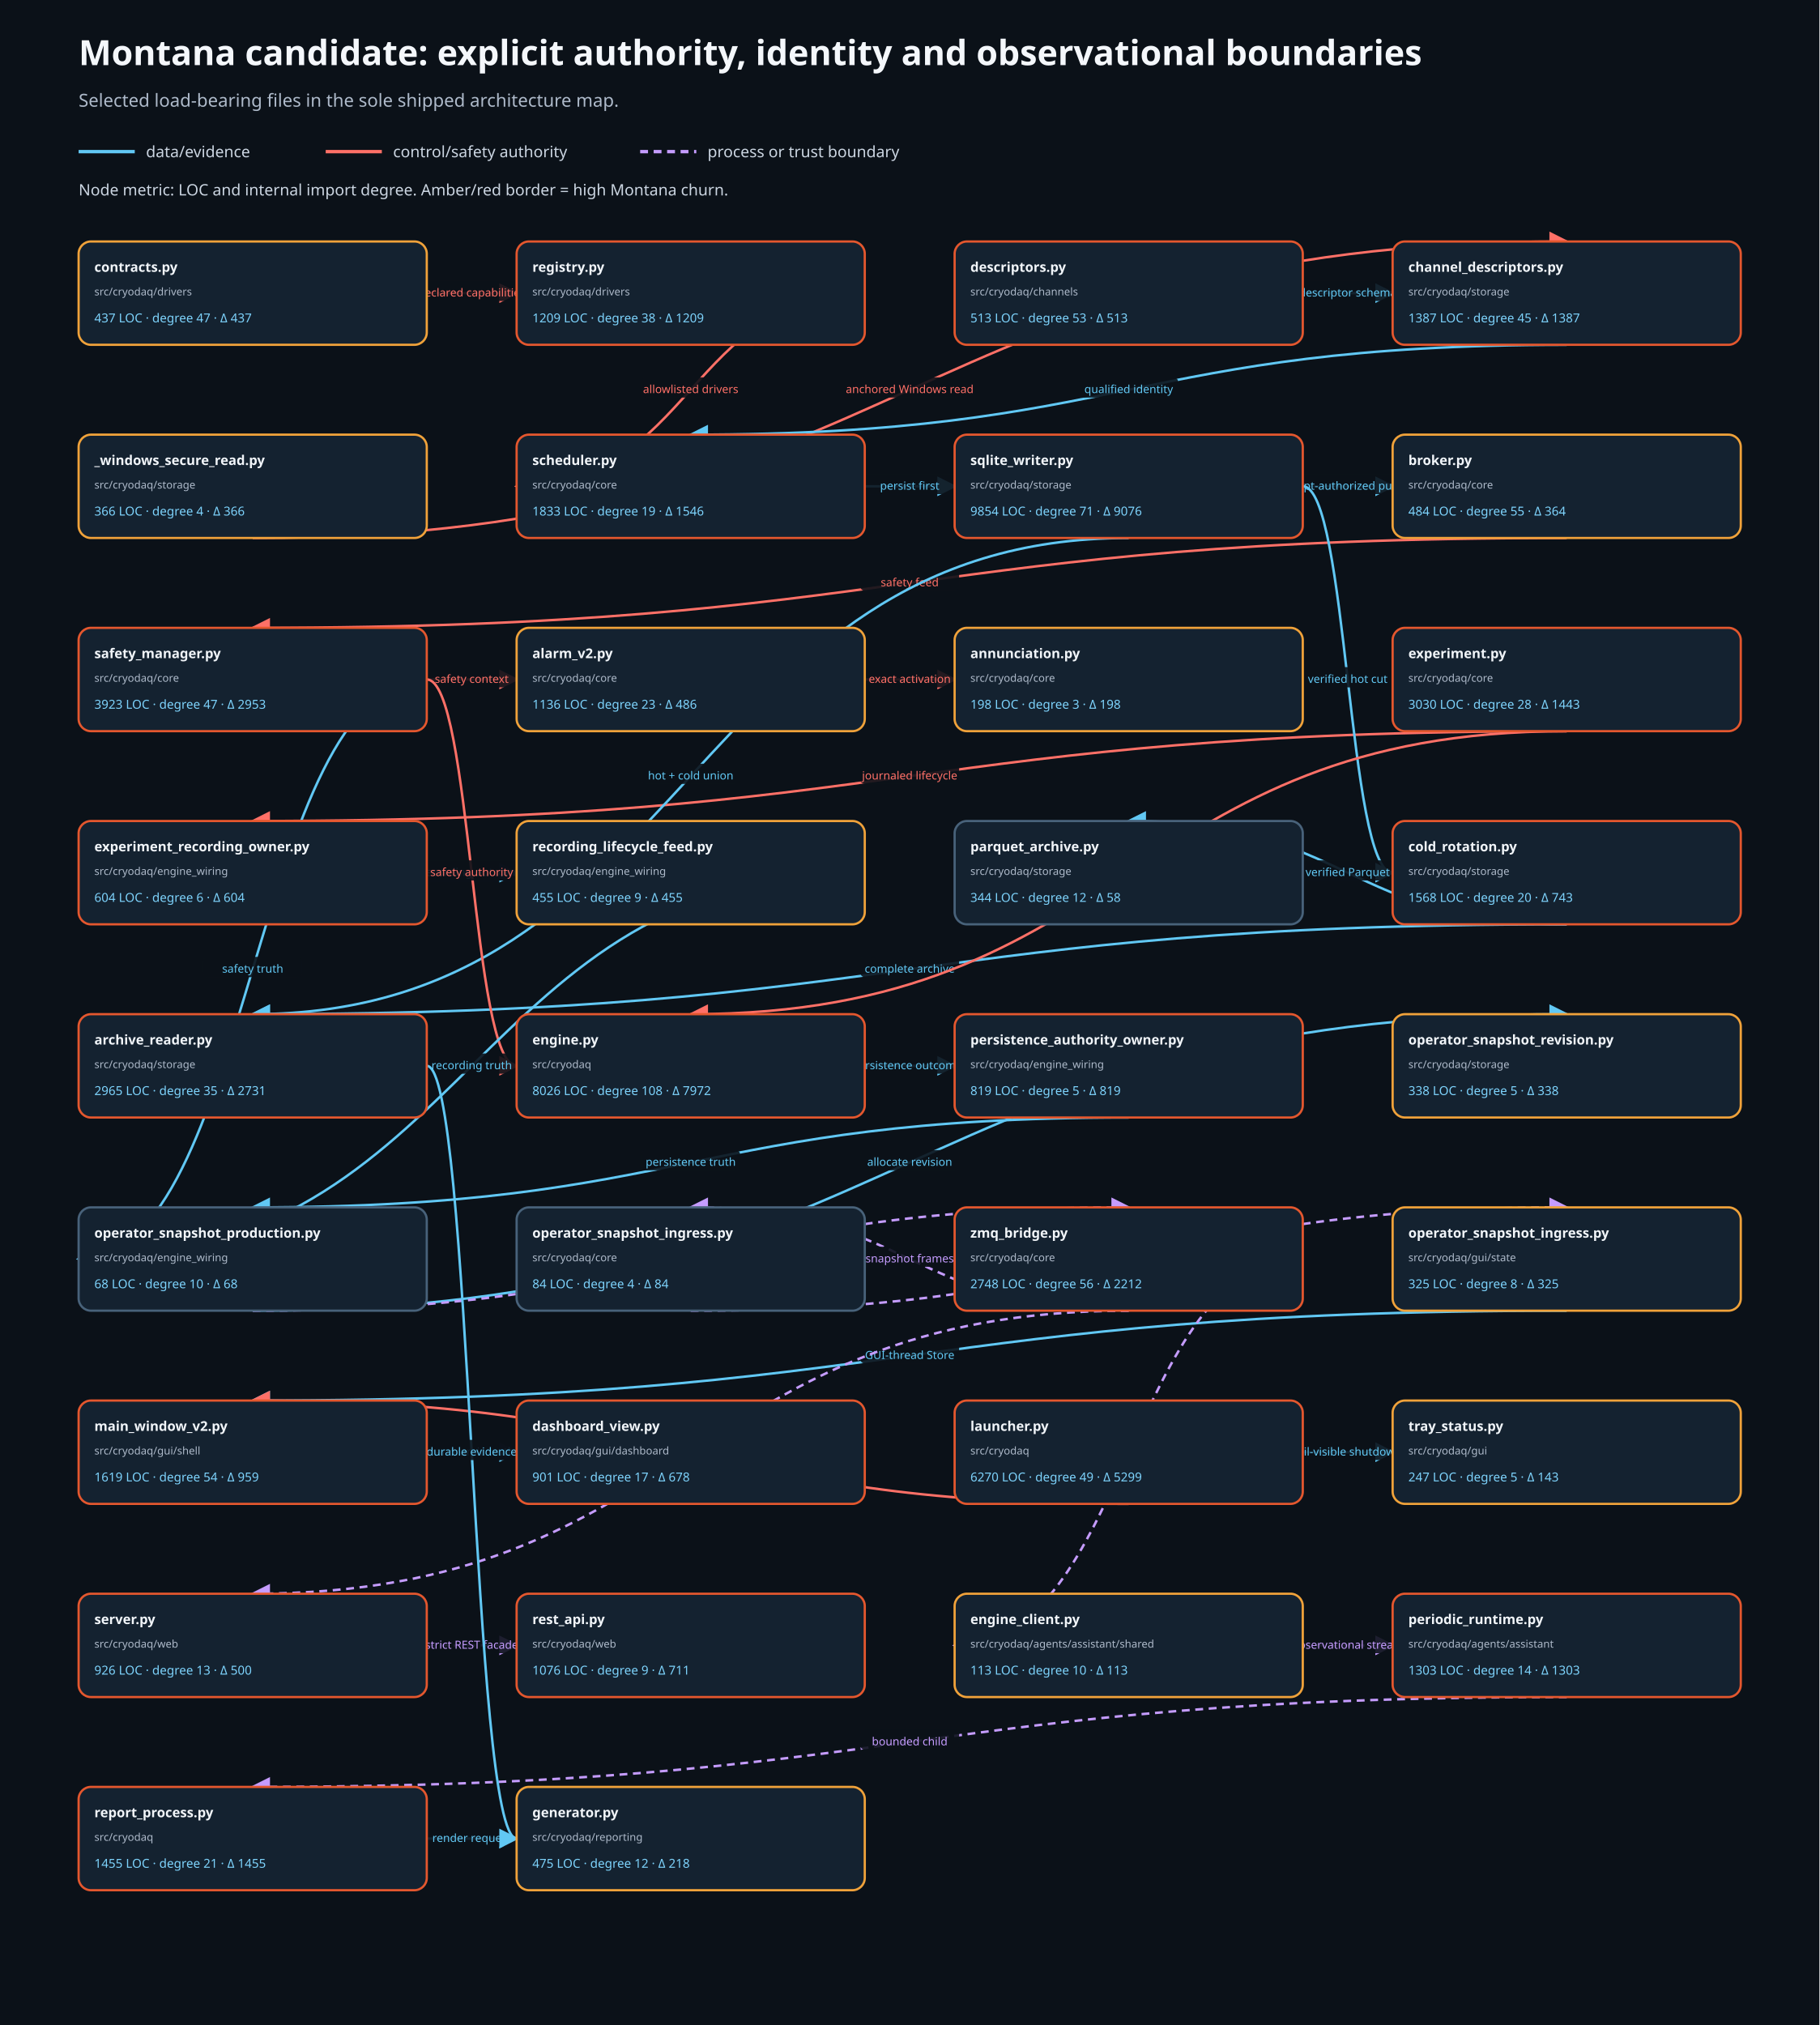
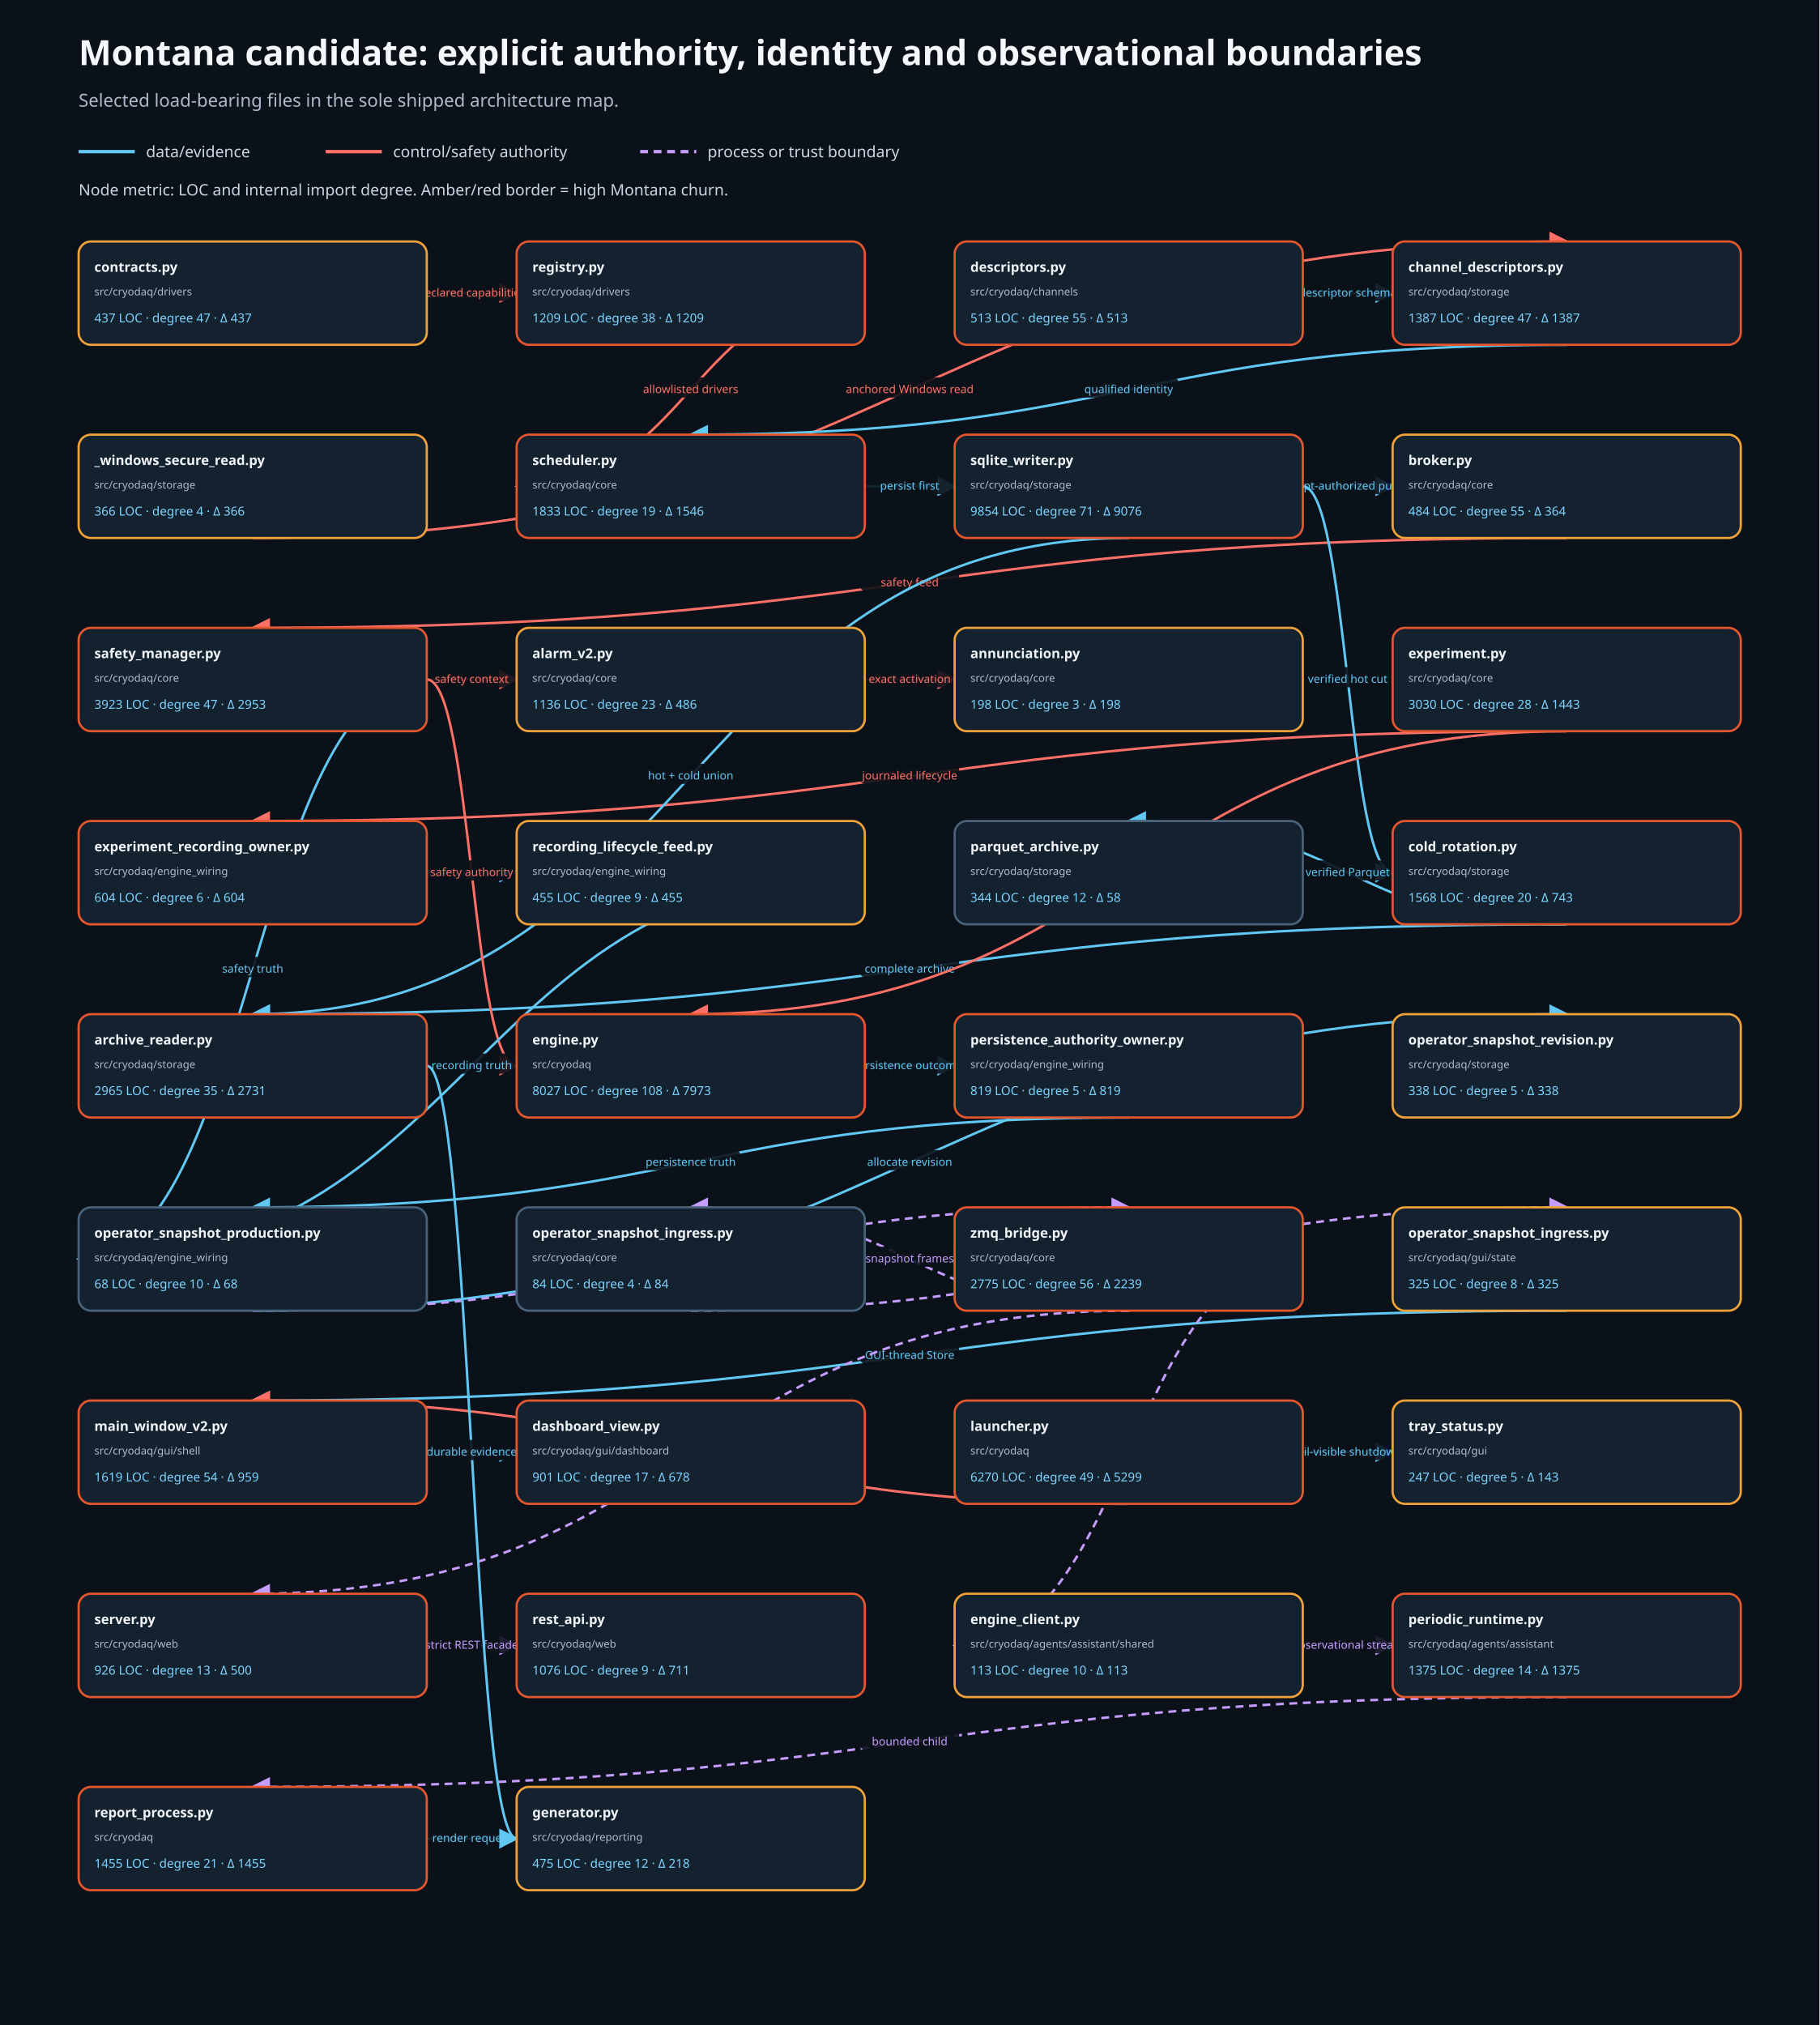
<svg xmlns="http://www.w3.org/2000/svg" role="img" aria-labelledby="title desc" viewBox="0 0 1620 1803" width="1620" height="1803">
  <defs>
    <marker id="dataArrow" markerWidth="8" markerHeight="8" refX="7" refY="4" orient="auto">
      <path d="M0,0 L8,4 L0,8 Z" fill="#61c8f4" />
    </marker>
    <marker id="controlArrow" markerWidth="8" markerHeight="8" refX="7" refY="4" orient="auto">
      <path d="M0,0 L8,4 L0,8 Z" fill="#ff7067" />
    </marker>
    <marker id="boundaryArrow" markerWidth="8" markerHeight="8" refX="7" refY="4" orient="auto">
      <path d="M0,0 L8,4 L0,8 Z" fill="#c59cff" />
    </marker>
  </defs>
  <rect width="100%" height="100%" fill="#0b1118" />
  <text x="70" y="58" fill="#f4f7fb" font-family="Segoe UI, sans-serif" font-size="31" font-weight="700">Montana candidate: explicit authority, identity and observational boundaries</text>
  <text x="70" y="95" fill="#aebaca" font-family="Segoe UI, sans-serif" font-size="16">Selected load-bearing files in the sole shipped architecture map.</text>
  <g aria-label="Legend" font-family="Segoe UI, sans-serif" font-size="14">
    <line x1="70" y1="135" x2="120" y2="135" stroke="#61c8f4" stroke-width="3" />
    <text x="130" y="140" fill="#cbd5e1">data/evidence</text>
    <line x1="290" y1="135" x2="340" y2="135" stroke="#ff7067" stroke-width="3" />
    <text x="350" y="140" fill="#cbd5e1">control/safety authority</text>
    <line x1="570" y1="135" x2="620" y2="135" stroke="#c59cff" stroke-width="3" stroke-dasharray="7 5" />
    <text x="630" y="140" fill="#cbd5e1">process or trust boundary</text>
    <text x="70" y="174" fill="#cbd5e1">Node metric: LOC and internal import degree. Amber/red border = high Montana churn.</text>
  </g>
  <g class="architecture-edges" fill="none">
    <path d="M380,261.0 C420.0,261.0 420.0,261.0 460,261.0" stroke="#ff7067" stroke-width="2.2" marker-end="url(#controlArrow)" />
    <rect x="376.0" y="250.0" width="88" height="18" rx="4" fill="#0b1118" opacity=".9" />
    <text x="420.0" y="264.0" text-anchor="middle" fill="#ff7067" font-family="Segoe UI, sans-serif" font-size="10">declared capabilities</text>
    <path d="M770,261.0 C615.0,261.0 615.0,433.0 460,433.0" stroke="#ff7067" stroke-width="2.2" marker-end="url(#controlArrow)" />
    <rect x="571.0" y="336.0" width="88" height="18" rx="4" fill="#0b1118" opacity=".9" />
    <text x="615.0" y="350.0" text-anchor="middle" fill="#ff7067" font-family="Segoe UI, sans-serif" font-size="10">allowlisted drivers</text>
    <path d="M1160,261.0 C1200.0,261.0 1200.0,261.0 1240,261.0" stroke="#61c8f4" stroke-width="2.2" marker-end="url(#dataArrow)" />
    <rect x="1156.0" y="250.0" width="88" height="18" rx="4" fill="#0b1118" opacity=".9" />
    <text x="1200.0" y="264.0" text-anchor="middle" fill="#61c8f4" font-family="Segoe UI, sans-serif" font-size="10">descriptor schema</text>
    <path d="M225.0,479 C810.0,479 810.0,215 1395.0,215" stroke="#ff7067" stroke-width="2.2" marker-end="url(#controlArrow)" />
    <rect x="766.0" y="336.0" width="88" height="18" rx="4" fill="#0b1118" opacity=".9" />
    <text x="810.0" y="350.0" text-anchor="middle" fill="#ff7067" font-family="Segoe UI, sans-serif" font-size="10">anchored Windows read</text>
    <path d="M1395.0,307 C1005.0,307 1005.0,387 615.0,387" stroke="#61c8f4" stroke-width="2.2" marker-end="url(#dataArrow)" />
    <rect x="961.0" y="336.0" width="88" height="18" rx="4" fill="#0b1118" opacity=".9" />
    <text x="1005.0" y="350.0" text-anchor="middle" fill="#61c8f4" font-family="Segoe UI, sans-serif" font-size="10">qualified identity</text>
    <path d="M770,433.0 C810.0,433.0 810.0,433.0 850,433.0" stroke="#61c8f4" stroke-width="2.2" marker-end="url(#dataArrow)" />
    <rect x="766.0" y="422.0" width="88" height="18" rx="4" fill="#0b1118" opacity=".9" />
    <text x="810.0" y="436.0" text-anchor="middle" fill="#61c8f4" font-family="Segoe UI, sans-serif" font-size="10">persist first</text>
    <path d="M1160,433.0 C1200.0,433.0 1200.0,433.0 1240,433.0" stroke="#61c8f4" stroke-width="2.2" marker-end="url(#dataArrow)" />
    <rect x="1156.0" y="422.0" width="88" height="18" rx="4" fill="#0b1118" opacity=".9" />
    <text x="1200.0" y="436.0" text-anchor="middle" fill="#61c8f4" font-family="Segoe UI, sans-serif" font-size="10">receipt-authorized publish</text>
    <path d="M1395.0,479 C810.0,479 810.0,559 225.0,559" stroke="#ff7067" stroke-width="2.2" marker-end="url(#controlArrow)" />
    <rect x="766.0" y="508.0" width="88" height="18" rx="4" fill="#0b1118" opacity=".9" />
    <text x="810.0" y="522.0" text-anchor="middle" fill="#ff7067" font-family="Segoe UI, sans-serif" font-size="10">safety feed</text>
    <path d="M380,605.0 C420.0,605.0 420.0,605.0 460,605.0" stroke="#ff7067" stroke-width="2.2" marker-end="url(#controlArrow)" />
    <rect x="376.0" y="594.0" width="88" height="18" rx="4" fill="#0b1118" opacity=".9" />
    <text x="420.0" y="608.0" text-anchor="middle" fill="#ff7067" font-family="Segoe UI, sans-serif" font-size="10">safety context</text>
    <path d="M770,605.0 C810.0,605.0 810.0,605.0 850,605.0" stroke="#ff7067" stroke-width="2.2" marker-end="url(#controlArrow)" />
    <rect x="766.0" y="594.0" width="88" height="18" rx="4" fill="#0b1118" opacity=".9" />
    <text x="810.0" y="608.0" text-anchor="middle" fill="#ff7067" font-family="Segoe UI, sans-serif" font-size="10">exact activation</text>
    <path d="M1395.0,651 C810.0,651 810.0,731 225.0,731" stroke="#ff7067" stroke-width="2.2" marker-end="url(#controlArrow)" />
    <rect x="766.0" y="680.0" width="88" height="18" rx="4" fill="#0b1118" opacity=".9" />
    <text x="810.0" y="694.0" text-anchor="middle" fill="#ff7067" font-family="Segoe UI, sans-serif" font-size="10">journaled lifecycle</text>
    <path d="M380,777.0 C420.0,777.0 420.0,777.0 460,777.0" stroke="#61c8f4" stroke-width="2.2" marker-end="url(#dataArrow)" />
    <rect x="376.0" y="766.0" width="88" height="18" rx="4" fill="#0b1118" opacity=".9" />
    <text x="420.0" y="780.0" text-anchor="middle" fill="#61c8f4" font-family="Segoe UI, sans-serif" font-size="10">recording outcome</text>
    <path d="M1160,433.0 C1200.0,433.0 1200.0,777.0 1240,777.0" stroke="#61c8f4" stroke-width="2.2" marker-end="url(#dataArrow)" />
    <rect x="1156.0" y="594.0" width="88" height="18" rx="4" fill="#0b1118" opacity=".9" />
    <text x="1200.0" y="608.0" text-anchor="middle" fill="#61c8f4" font-family="Segoe UI, sans-serif" font-size="10">verified hot cut</text>
    <path d="M1395.0,823 C1200.0,823 1200.0,731 1005.0,731" stroke="#61c8f4" stroke-width="2.2" marker-end="url(#dataArrow)" />
    <rect x="1156.0" y="766.0" width="88" height="18" rx="4" fill="#0b1118" opacity=".9" />
    <text x="1200.0" y="780.0" text-anchor="middle" fill="#61c8f4" font-family="Segoe UI, sans-serif" font-size="10">verified Parquet</text>
    <path d="M1395.0,823 C810.0,823 810.0,903 225.0,903" stroke="#61c8f4" stroke-width="2.2" marker-end="url(#dataArrow)" />
    <rect x="766.0" y="852.0" width="88" height="18" rx="4" fill="#0b1118" opacity=".9" />
    <text x="810.0" y="866.0" text-anchor="middle" fill="#61c8f4" font-family="Segoe UI, sans-serif" font-size="10">complete archive</text>
    <path d="M1005.0,479 C615.0,479 615.0,903 225.0,903" stroke="#61c8f4" stroke-width="2.2" marker-end="url(#dataArrow)" />
    <rect x="571.0" y="680.0" width="88" height="18" rx="4" fill="#0b1118" opacity=".9" />
    <text x="615.0" y="694.0" text-anchor="middle" fill="#61c8f4" font-family="Segoe UI, sans-serif" font-size="10">hot + cold union</text>
    <path d="M380,605.0 C420.0,605.0 420.0,949.0 460,949.0" stroke="#ff7067" stroke-width="2.2" marker-end="url(#controlArrow)" />
    <rect x="376.0" y="766.0" width="88" height="18" rx="4" fill="#0b1118" opacity=".9" />
    <text x="420.0" y="780.0" text-anchor="middle" fill="#ff7067" font-family="Segoe UI, sans-serif" font-size="10">safety authority</text>
    <path d="M1395.0,651 C1005.0,651 1005.0,903 615.0,903" stroke="#ff7067" stroke-width="2.2" marker-end="url(#controlArrow)" />
    <rect x="961.0" y="766.0" width="88" height="18" rx="4" fill="#0b1118" opacity=".9" />
    <text x="1005.0" y="780.0" text-anchor="middle" fill="#ff7067" font-family="Segoe UI, sans-serif" font-size="10">experiment commands</text>
    <path d="M770,949.0 C810.0,949.0 810.0,949.0 850,949.0" stroke="#61c8f4" stroke-width="2.2" marker-end="url(#dataArrow)" />
    <rect x="766.0" y="938.0" width="88" height="18" rx="4" fill="#0b1118" opacity=".9" />
    <text x="810.0" y="952.0" text-anchor="middle" fill="#61c8f4" font-family="Segoe UI, sans-serif" font-size="10">persistence outcomes</text>
    <path d="M770,777.0 C420.0,777.0 420.0,1121.0 70,1121.0" stroke="#61c8f4" stroke-width="2.2" marker-end="url(#dataArrow)" />
    <rect x="376.0" y="938.0" width="88" height="18" rx="4" fill="#0b1118" opacity=".9" />
    <text x="420.0" y="952.0" text-anchor="middle" fill="#61c8f4" font-family="Segoe UI, sans-serif" font-size="10">recording truth</text>
    <path d="M1005.0,995 C615.0,995 615.0,1075 225.0,1075" stroke="#61c8f4" stroke-width="2.2" marker-end="url(#dataArrow)" />
    <rect x="571.0" y="1024.0" width="88" height="18" rx="4" fill="#0b1118" opacity=".9" />
    <text x="615.0" y="1038.0" text-anchor="middle" fill="#61c8f4" font-family="Segoe UI, sans-serif" font-size="10">persistence truth</text>
    <path d="M380,605.0 C225.0,605.0 225.0,1121.0 70,1121.0" stroke="#61c8f4" stroke-width="2.2" marker-end="url(#dataArrow)" />
    <rect x="181.0" y="852.0" width="88" height="18" rx="4" fill="#0b1118" opacity=".9" />
    <text x="225.0" y="866.0" text-anchor="middle" fill="#61c8f4" font-family="Segoe UI, sans-serif" font-size="10">safety truth</text>
    <path d="M225.0,1167 C810.0,1167 810.0,903 1395.0,903" stroke="#61c8f4" stroke-width="2.2" marker-end="url(#dataArrow)" />
    <rect x="766.0" y="1024.0" width="88" height="18" rx="4" fill="#0b1118" opacity=".9" />
    <text x="810.0" y="1038.0" text-anchor="middle" fill="#61c8f4" font-family="Segoe UI, sans-serif" font-size="10">allocate revision</text>
    <path d="M225.0,1167 C615.0,1167 615.0,1075 1005.0,1075" stroke="#c59cff" stroke-width="2.2" marker-end="url(#boundaryArrow)" stroke-dasharray="7 5" />
    <rect x="571.0" y="1110.0" width="88" height="18" rx="4" fill="#0b1118" opacity=".9" />
    <text x="615.0" y="1124.0" text-anchor="middle" fill="#c59cff" font-family="Segoe UI, sans-serif" font-size="10">revisioned PUB</text>
    <path d="M1005.0,1167 C810.0,1167 810.0,1075 615.0,1075" stroke="#c59cff" stroke-width="2.2" marker-end="url(#boundaryArrow)" stroke-dasharray="7 5" />
    <rect x="766.0" y="1110.0" width="88" height="18" rx="4" fill="#0b1118" opacity=".9" />
    <text x="810.0" y="1124.0" text-anchor="middle" fill="#c59cff" font-family="Segoe UI, sans-serif" font-size="10">snapshot frames</text>
    <path d="M615.0,1167 C1005.0,1167 1005.0,1075 1395.0,1075" stroke="#c59cff" stroke-width="2.2" marker-end="url(#boundaryArrow)" stroke-dasharray="7 5" />
    <rect x="961.0" y="1110.0" width="88" height="18" rx="4" fill="#0b1118" opacity=".9" />
    <text x="1005.0" y="1124.0" text-anchor="middle" fill="#c59cff" font-family="Segoe UI, sans-serif" font-size="10">bounded queue</text>
    <path d="M1395.0,1167 C810.0,1167 810.0,1247 225.0,1247" stroke="#61c8f4" stroke-width="2.2" marker-end="url(#dataArrow)" />
    <rect x="766.0" y="1196.0" width="88" height="18" rx="4" fill="#0b1118" opacity=".9" />
    <text x="810.0" y="1210.0" text-anchor="middle" fill="#61c8f4" font-family="Segoe UI, sans-serif" font-size="10">GUI-thread Store</text>
    <path d="M380,1293.0 C420.0,1293.0 420.0,1293.0 460,1293.0" stroke="#61c8f4" stroke-width="2.2" marker-end="url(#dataArrow)" />
    <rect x="376.0" y="1282.0" width="88" height="18" rx="4" fill="#0b1118" opacity=".9" />
    <text x="420.0" y="1296.0" text-anchor="middle" fill="#61c8f4" font-family="Segoe UI, sans-serif" font-size="10">panoramic truth</text>
    <path d="M1005.0,1339 C615.0,1339 615.0,1247 225.0,1247" stroke="#ff7067" stroke-width="2.2" marker-end="url(#controlArrow)" />
    <rect x="571.0" y="1282.0" width="88" height="18" rx="4" fill="#0b1118" opacity=".9" />
    <text x="615.0" y="1296.0" text-anchor="middle" fill="#ff7067" font-family="Segoe UI, sans-serif" font-size="10">owns GUI lifecycle</text>
    <path d="M1160,1293.0 C1200.0,1293.0 1200.0,1293.0 1240,1293.0" stroke="#61c8f4" stroke-width="2.2" marker-end="url(#dataArrow)" />
    <rect x="1156.0" y="1282.0" width="88" height="18" rx="4" fill="#0b1118" opacity=".9" />
    <text x="1200.0" y="1296.0" text-anchor="middle" fill="#61c8f4" font-family="Segoe UI, sans-serif" font-size="10">fail-visible shutdown</text>
    <path d="M1005.0,1167 C615.0,1167 615.0,1419 225.0,1419" stroke="#c59cff" stroke-width="2.2" marker-end="url(#boundaryArrow)" stroke-dasharray="7 5" />
    <rect x="571.0" y="1282.0" width="88" height="18" rx="4" fill="#0b1118" opacity=".9" />
    <text x="615.0" y="1296.0" text-anchor="middle" fill="#c59cff" font-family="Segoe UI, sans-serif" font-size="10">monitoring transport</text>
    <path d="M380,1465.0 C420.0,1465.0 420.0,1465.0 460,1465.0" stroke="#c59cff" stroke-width="2.2" marker-end="url(#boundaryArrow)" stroke-dasharray="7 5" />
    <rect x="376.0" y="1454.0" width="88" height="18" rx="4" fill="#0b1118" opacity=".9" />
    <text x="420.0" y="1468.0" text-anchor="middle" fill="#c59cff" font-family="Segoe UI, sans-serif" font-size="10">strict REST facade</text>
    <path d="M1160,1121.0 C1005.0,1121.0 1005.0,1465.0 850,1465.0" stroke="#c59cff" stroke-width="2.2" marker-end="url(#boundaryArrow)" stroke-dasharray="7 5" />
    <rect x="961.0" y="1282.0" width="88" height="18" rx="4" fill="#0b1118" opacity=".9" />
    <text x="1005.0" y="1296.0" text-anchor="middle" fill="#c59cff" font-family="Segoe UI, sans-serif" font-size="10">allowlisted query</text>
    <path d="M1160,1465.0 C1200.0,1465.0 1200.0,1465.0 1240,1465.0" stroke="#c59cff" stroke-width="2.2" marker-end="url(#boundaryArrow)" stroke-dasharray="7 5" />
    <rect x="1156.0" y="1454.0" width="88" height="18" rx="4" fill="#0b1118" opacity=".9" />
    <text x="1200.0" y="1468.0" text-anchor="middle" fill="#c59cff" font-family="Segoe UI, sans-serif" font-size="10">observational stream</text>
    <path d="M1395.0,1511 C810.0,1511 810.0,1591 225.0,1591" stroke="#c59cff" stroke-width="2.2" marker-end="url(#boundaryArrow)" stroke-dasharray="7 5" />
    <rect x="766.0" y="1540.0" width="88" height="18" rx="4" fill="#0b1118" opacity=".9" />
    <text x="810.0" y="1554.0" text-anchor="middle" fill="#c59cff" font-family="Segoe UI, sans-serif" font-size="10">bounded child</text>
    <path d="M380,1637.0 C420.0,1637.0 420.0,1637.0 460,1637.0" stroke="#61c8f4" stroke-width="2.2" marker-end="url(#dataArrow)" />
    <rect x="376.0" y="1626.0" width="88" height="18" rx="4" fill="#0b1118" opacity=".9" />
    <text x="420.0" y="1640.0" text-anchor="middle" fill="#61c8f4" font-family="Segoe UI, sans-serif" font-size="10">render request</text>
    <path d="M380,949.0 C420.0,949.0 420.0,1637.0 460,1637.0" stroke="#61c8f4" stroke-width="2.2" marker-end="url(#dataArrow)" />
    <rect x="376.0" y="1282.0" width="88" height="18" rx="4" fill="#0b1118" opacity=".9" />
    <text x="420.0" y="1296.0" text-anchor="middle" fill="#61c8f4" font-family="Segoe UI, sans-serif" font-size="10">durable evidence</text>
  </g>
  <g class="important-files" font-family="Segoe UI, sans-serif">
    <g class="file-node" data-path="src/cryodaq/drivers/contracts.py" data-kind="blob" role="group" aria-label="src/cryodaq/drivers/contracts.py | 437 LOC | internal degree 47 | churn 437">
      <rect x="70" y="215" width="310" height="92" rx="11" fill="#142230" stroke="#f0a23a" stroke-width="2" />
      <text x="84" y="242" fill="#f1f5f9" font-size="12" font-weight="700">contracts.py</text>
      <text x="84" y="263" fill="#aebaca" font-size="9.5">src/cryodaq/drivers</text>
      <text x="84" y="287" fill="#7dd3fc" font-size="11">437 LOC · degree 47 · Δ 437</text>
    </g>
    <g class="file-node" data-path="src/cryodaq/drivers/registry.py" data-kind="blob" role="group" aria-label="src/cryodaq/drivers/registry.py | 1209 LOC | internal degree 38 | churn 1209">
      <rect x="460" y="215" width="310" height="92" rx="11" fill="#142230" stroke="#e4572e" stroke-width="2" />
      <text x="474" y="242" fill="#f1f5f9" font-size="12" font-weight="700">registry.py</text>
      <text x="474" y="263" fill="#aebaca" font-size="9.5">src/cryodaq/drivers</text>
      <text x="474" y="287" fill="#7dd3fc" font-size="11">1209 LOC · degree 38 · Δ 1209</text>
    </g>
-     <g class="file-node" data-path="src/cryodaq/channels/descriptors.py" data-kind="blob" role="group" aria-label="src/cryodaq/channels/descriptors.py | 513 LOC | internal degree 53 | churn 513">
+     <g class="file-node" data-path="src/cryodaq/channels/descriptors.py" data-kind="blob" role="group" aria-label="src/cryodaq/channels/descriptors.py | 513 LOC | internal degree 55 | churn 513">
      <rect x="850" y="215" width="310" height="92" rx="11" fill="#142230" stroke="#e4572e" stroke-width="2" />
      <text x="864" y="242" fill="#f1f5f9" font-size="12" font-weight="700">descriptors.py</text>
      <text x="864" y="263" fill="#aebaca" font-size="9.5">src/cryodaq/channels</text>
-       <text x="864" y="287" fill="#7dd3fc" font-size="11">513 LOC · degree 53 · Δ 513</text>
-     </g>
-     <g class="file-node" data-path="src/cryodaq/storage/channel_descriptors.py" data-kind="blob" role="group" aria-label="src/cryodaq/storage/channel_descriptors.py | 1387 LOC | internal degree 45 | churn 1387">
+       <text x="864" y="287" fill="#7dd3fc" font-size="11">513 LOC · degree 55 · Δ 513</text>
+     </g>
+     <g class="file-node" data-path="src/cryodaq/storage/channel_descriptors.py" data-kind="blob" role="group" aria-label="src/cryodaq/storage/channel_descriptors.py | 1387 LOC | internal degree 47 | churn 1387">
      <rect x="1240" y="215" width="310" height="92" rx="11" fill="#142230" stroke="#e4572e" stroke-width="2" />
      <text x="1254" y="242" fill="#f1f5f9" font-size="12" font-weight="700">channel_descriptors.py</text>
      <text x="1254" y="263" fill="#aebaca" font-size="9.5">src/cryodaq/storage</text>
-       <text x="1254" y="287" fill="#7dd3fc" font-size="11">1387 LOC · degree 45 · Δ 1387</text>
+       <text x="1254" y="287" fill="#7dd3fc" font-size="11">1387 LOC · degree 47 · Δ 1387</text>
    </g>
    <g class="file-node" data-path="src/cryodaq/storage/_windows_secure_read.py" data-kind="blob" role="group" aria-label="src/cryodaq/storage/_windows_secure_read.py | 366 LOC | internal degree 4 | churn 366">
      <rect x="70" y="387" width="310" height="92" rx="11" fill="#142230" stroke="#f0a23a" stroke-width="2" />
      <text x="84" y="414" fill="#f1f5f9" font-size="12" font-weight="700">_windows_secure_read.py</text>
      <text x="84" y="435" fill="#aebaca" font-size="9.5">src/cryodaq/storage</text>
      <text x="84" y="459" fill="#7dd3fc" font-size="11">366 LOC · degree 4 · Δ 366</text>
    </g>
    <g class="file-node" data-path="src/cryodaq/core/scheduler.py" data-kind="blob" role="group" aria-label="src/cryodaq/core/scheduler.py | 1833 LOC | internal degree 19 | churn 1546">
      <rect x="460" y="387" width="310" height="92" rx="11" fill="#142230" stroke="#e4572e" stroke-width="2" />
      <text x="474" y="414" fill="#f1f5f9" font-size="12" font-weight="700">scheduler.py</text>
      <text x="474" y="435" fill="#aebaca" font-size="9.5">src/cryodaq/core</text>
      <text x="474" y="459" fill="#7dd3fc" font-size="11">1833 LOC · degree 19 · Δ 1546</text>
    </g>
    <g class="file-node" data-path="src/cryodaq/storage/sqlite_writer.py" data-kind="blob" role="group" aria-label="src/cryodaq/storage/sqlite_writer.py | 9854 LOC | internal degree 71 | churn 9076">
      <rect x="850" y="387" width="310" height="92" rx="11" fill="#142230" stroke="#e4572e" stroke-width="2" />
      <text x="864" y="414" fill="#f1f5f9" font-size="12" font-weight="700">sqlite_writer.py</text>
      <text x="864" y="435" fill="#aebaca" font-size="9.5">src/cryodaq/storage</text>
      <text x="864" y="459" fill="#7dd3fc" font-size="11">9854 LOC · degree 71 · Δ 9076</text>
    </g>
    <g class="file-node" data-path="src/cryodaq/core/broker.py" data-kind="blob" role="group" aria-label="src/cryodaq/core/broker.py | 484 LOC | internal degree 55 | churn 364">
      <rect x="1240" y="387" width="310" height="92" rx="11" fill="#142230" stroke="#f0a23a" stroke-width="2" />
      <text x="1254" y="414" fill="#f1f5f9" font-size="12" font-weight="700">broker.py</text>
      <text x="1254" y="435" fill="#aebaca" font-size="9.5">src/cryodaq/core</text>
      <text x="1254" y="459" fill="#7dd3fc" font-size="11">484 LOC · degree 55 · Δ 364</text>
    </g>
    <g class="file-node" data-path="src/cryodaq/core/safety_manager.py" data-kind="blob" role="group" aria-label="src/cryodaq/core/safety_manager.py | 3923 LOC | internal degree 47 | churn 2953">
      <rect x="70" y="559" width="310" height="92" rx="11" fill="#142230" stroke="#e4572e" stroke-width="2" />
      <text x="84" y="586" fill="#f1f5f9" font-size="12" font-weight="700">safety_manager.py</text>
      <text x="84" y="607" fill="#aebaca" font-size="9.5">src/cryodaq/core</text>
      <text x="84" y="631" fill="#7dd3fc" font-size="11">3923 LOC · degree 47 · Δ 2953</text>
    </g>
    <g class="file-node" data-path="src/cryodaq/core/alarm_v2.py" data-kind="blob" role="group" aria-label="src/cryodaq/core/alarm_v2.py | 1136 LOC | internal degree 23 | churn 486">
      <rect x="460" y="559" width="310" height="92" rx="11" fill="#142230" stroke="#f0a23a" stroke-width="2" />
      <text x="474" y="586" fill="#f1f5f9" font-size="12" font-weight="700">alarm_v2.py</text>
      <text x="474" y="607" fill="#aebaca" font-size="9.5">src/cryodaq/core</text>
      <text x="474" y="631" fill="#7dd3fc" font-size="11">1136 LOC · degree 23 · Δ 486</text>
    </g>
    <g class="file-node" data-path="src/cryodaq/core/annunciation.py" data-kind="blob" role="group" aria-label="src/cryodaq/core/annunciation.py | 198 LOC | internal degree 3 | churn 198">
      <rect x="850" y="559" width="310" height="92" rx="11" fill="#142230" stroke="#f0a23a" stroke-width="2" />
      <text x="864" y="586" fill="#f1f5f9" font-size="12" font-weight="700">annunciation.py</text>
      <text x="864" y="607" fill="#aebaca" font-size="9.5">src/cryodaq/core</text>
      <text x="864" y="631" fill="#7dd3fc" font-size="11">198 LOC · degree 3 · Δ 198</text>
    </g>
    <g class="file-node" data-path="src/cryodaq/core/experiment.py" data-kind="blob" role="group" aria-label="src/cryodaq/core/experiment.py | 3030 LOC | internal degree 28 | churn 1443">
      <rect x="1240" y="559" width="310" height="92" rx="11" fill="#142230" stroke="#e4572e" stroke-width="2" />
      <text x="1254" y="586" fill="#f1f5f9" font-size="12" font-weight="700">experiment.py</text>
      <text x="1254" y="607" fill="#aebaca" font-size="9.5">src/cryodaq/core</text>
      <text x="1254" y="631" fill="#7dd3fc" font-size="11">3030 LOC · degree 28 · Δ 1443</text>
    </g>
    <g class="file-node" data-path="src/cryodaq/engine_wiring/experiment_recording_owner.py" data-kind="blob" role="group" aria-label="src/cryodaq/engine_wiring/experiment_recording_owner.py | 604 LOC | internal degree 6 | churn 604">
      <rect x="70" y="731" width="310" height="92" rx="11" fill="#142230" stroke="#e4572e" stroke-width="2" />
      <text x="84" y="758" fill="#f1f5f9" font-size="12" font-weight="700">experiment_recording_owner.py</text>
      <text x="84" y="779" fill="#aebaca" font-size="9.5">src/cryodaq/engine_wiring</text>
      <text x="84" y="803" fill="#7dd3fc" font-size="11">604 LOC · degree 6 · Δ 604</text>
    </g>
    <g class="file-node" data-path="src/cryodaq/engine_wiring/recording_lifecycle_feed.py" data-kind="blob" role="group" aria-label="src/cryodaq/engine_wiring/recording_lifecycle_feed.py | 455 LOC | internal degree 9 | churn 455">
      <rect x="460" y="731" width="310" height="92" rx="11" fill="#142230" stroke="#f0a23a" stroke-width="2" />
      <text x="474" y="758" fill="#f1f5f9" font-size="12" font-weight="700">recording_lifecycle_feed.py</text>
      <text x="474" y="779" fill="#aebaca" font-size="9.5">src/cryodaq/engine_wiring</text>
      <text x="474" y="803" fill="#7dd3fc" font-size="11">455 LOC · degree 9 · Δ 455</text>
    </g>
    <g class="file-node" data-path="src/cryodaq/storage/parquet_archive.py" data-kind="blob" role="group" aria-label="src/cryodaq/storage/parquet_archive.py | 344 LOC | internal degree 12 | churn 58">
      <rect x="850" y="731" width="310" height="92" rx="11" fill="#142230" stroke="#48627a" stroke-width="2" />
      <text x="864" y="758" fill="#f1f5f9" font-size="12" font-weight="700">parquet_archive.py</text>
      <text x="864" y="779" fill="#aebaca" font-size="9.5">src/cryodaq/storage</text>
      <text x="864" y="803" fill="#7dd3fc" font-size="11">344 LOC · degree 12 · Δ 58</text>
    </g>
    <g class="file-node" data-path="src/cryodaq/storage/cold_rotation.py" data-kind="blob" role="group" aria-label="src/cryodaq/storage/cold_rotation.py | 1568 LOC | internal degree 20 | churn 743">
      <rect x="1240" y="731" width="310" height="92" rx="11" fill="#142230" stroke="#e4572e" stroke-width="2" />
      <text x="1254" y="758" fill="#f1f5f9" font-size="12" font-weight="700">cold_rotation.py</text>
      <text x="1254" y="779" fill="#aebaca" font-size="9.5">src/cryodaq/storage</text>
      <text x="1254" y="803" fill="#7dd3fc" font-size="11">1568 LOC · degree 20 · Δ 743</text>
    </g>
    <g class="file-node" data-path="src/cryodaq/storage/archive_reader.py" data-kind="blob" role="group" aria-label="src/cryodaq/storage/archive_reader.py | 2965 LOC | internal degree 35 | churn 2731">
      <rect x="70" y="903" width="310" height="92" rx="11" fill="#142230" stroke="#e4572e" stroke-width="2" />
      <text x="84" y="930" fill="#f1f5f9" font-size="12" font-weight="700">archive_reader.py</text>
      <text x="84" y="951" fill="#aebaca" font-size="9.5">src/cryodaq/storage</text>
      <text x="84" y="975" fill="#7dd3fc" font-size="11">2965 LOC · degree 35 · Δ 2731</text>
    </g>
-     <g class="file-node" data-path="src/cryodaq/engine.py" data-kind="blob" role="group" aria-label="src/cryodaq/engine.py | 8026 LOC | internal degree 108 | churn 7972">
+     <g class="file-node" data-path="src/cryodaq/engine.py" data-kind="blob" role="group" aria-label="src/cryodaq/engine.py | 8027 LOC | internal degree 108 | churn 7973">
      <rect x="460" y="903" width="310" height="92" rx="11" fill="#142230" stroke="#e4572e" stroke-width="2" />
      <text x="474" y="930" fill="#f1f5f9" font-size="12" font-weight="700">engine.py</text>
      <text x="474" y="951" fill="#aebaca" font-size="9.5">src/cryodaq</text>
-       <text x="474" y="975" fill="#7dd3fc" font-size="11">8026 LOC · degree 108 · Δ 7972</text>
+       <text x="474" y="975" fill="#7dd3fc" font-size="11">8027 LOC · degree 108 · Δ 7973</text>
    </g>
    <g class="file-node" data-path="src/cryodaq/engine_wiring/persistence_authority_owner.py" data-kind="blob" role="group" aria-label="src/cryodaq/engine_wiring/persistence_authority_owner.py | 819 LOC | internal degree 5 | churn 819">
      <rect x="850" y="903" width="310" height="92" rx="11" fill="#142230" stroke="#e4572e" stroke-width="2" />
      <text x="864" y="930" fill="#f1f5f9" font-size="12" font-weight="700">persistence_authority_owner.py</text>
      <text x="864" y="951" fill="#aebaca" font-size="9.5">src/cryodaq/engine_wiring</text>
      <text x="864" y="975" fill="#7dd3fc" font-size="11">819 LOC · degree 5 · Δ 819</text>
    </g>
    <g class="file-node" data-path="src/cryodaq/storage/operator_snapshot_revision.py" data-kind="blob" role="group" aria-label="src/cryodaq/storage/operator_snapshot_revision.py | 338 LOC | internal degree 5 | churn 338">
      <rect x="1240" y="903" width="310" height="92" rx="11" fill="#142230" stroke="#f0a23a" stroke-width="2" />
      <text x="1254" y="930" fill="#f1f5f9" font-size="12" font-weight="700">operator_snapshot_revision.py</text>
      <text x="1254" y="951" fill="#aebaca" font-size="9.5">src/cryodaq/storage</text>
      <text x="1254" y="975" fill="#7dd3fc" font-size="11">338 LOC · degree 5 · Δ 338</text>
    </g>
    <g class="file-node" data-path="src/cryodaq/engine_wiring/operator_snapshot_production.py" data-kind="blob" role="group" aria-label="src/cryodaq/engine_wiring/operator_snapshot_production.py | 68 LOC | internal degree 10 | churn 68">
      <rect x="70" y="1075" width="310" height="92" rx="11" fill="#142230" stroke="#48627a" stroke-width="2" />
      <text x="84" y="1102" fill="#f1f5f9" font-size="12" font-weight="700">operator_snapshot_production.py</text>
      <text x="84" y="1123" fill="#aebaca" font-size="9.5">src/cryodaq/engine_wiring</text>
      <text x="84" y="1147" fill="#7dd3fc" font-size="11">68 LOC · degree 10 · Δ 68</text>
    </g>
    <g class="file-node" data-path="src/cryodaq/core/operator_snapshot_ingress.py" data-kind="blob" role="group" aria-label="src/cryodaq/core/operator_snapshot_ingress.py | 84 LOC | internal degree 4 | churn 84">
      <rect x="460" y="1075" width="310" height="92" rx="11" fill="#142230" stroke="#48627a" stroke-width="2" />
      <text x="474" y="1102" fill="#f1f5f9" font-size="12" font-weight="700">operator_snapshot_ingress.py</text>
      <text x="474" y="1123" fill="#aebaca" font-size="9.5">src/cryodaq/core</text>
      <text x="474" y="1147" fill="#7dd3fc" font-size="11">84 LOC · degree 4 · Δ 84</text>
    </g>
-     <g class="file-node" data-path="src/cryodaq/core/zmq_bridge.py" data-kind="blob" role="group" aria-label="src/cryodaq/core/zmq_bridge.py | 2748 LOC | internal degree 56 | churn 2212">
+     <g class="file-node" data-path="src/cryodaq/core/zmq_bridge.py" data-kind="blob" role="group" aria-label="src/cryodaq/core/zmq_bridge.py | 2775 LOC | internal degree 56 | churn 2239">
      <rect x="850" y="1075" width="310" height="92" rx="11" fill="#142230" stroke="#e4572e" stroke-width="2" />
      <text x="864" y="1102" fill="#f1f5f9" font-size="12" font-weight="700">zmq_bridge.py</text>
      <text x="864" y="1123" fill="#aebaca" font-size="9.5">src/cryodaq/core</text>
-       <text x="864" y="1147" fill="#7dd3fc" font-size="11">2748 LOC · degree 56 · Δ 2212</text>
+       <text x="864" y="1147" fill="#7dd3fc" font-size="11">2775 LOC · degree 56 · Δ 2239</text>
    </g>
    <g class="file-node" data-path="src/cryodaq/gui/state/operator_snapshot_ingress.py" data-kind="blob" role="group" aria-label="src/cryodaq/gui/state/operator_snapshot_ingress.py | 325 LOC | internal degree 8 | churn 325">
      <rect x="1240" y="1075" width="310" height="92" rx="11" fill="#142230" stroke="#f0a23a" stroke-width="2" />
      <text x="1254" y="1102" fill="#f1f5f9" font-size="12" font-weight="700">operator_snapshot_ingress.py</text>
      <text x="1254" y="1123" fill="#aebaca" font-size="9.5">src/cryodaq/gui/state</text>
      <text x="1254" y="1147" fill="#7dd3fc" font-size="11">325 LOC · degree 8 · Δ 325</text>
    </g>
    <g class="file-node" data-path="src/cryodaq/gui/shell/main_window_v2.py" data-kind="blob" role="group" aria-label="src/cryodaq/gui/shell/main_window_v2.py | 1619 LOC | internal degree 54 | churn 959">
      <rect x="70" y="1247" width="310" height="92" rx="11" fill="#142230" stroke="#e4572e" stroke-width="2" />
      <text x="84" y="1274" fill="#f1f5f9" font-size="12" font-weight="700">main_window_v2.py</text>
      <text x="84" y="1295" fill="#aebaca" font-size="9.5">src/cryodaq/gui/shell</text>
      <text x="84" y="1319" fill="#7dd3fc" font-size="11">1619 LOC · degree 54 · Δ 959</text>
    </g>
    <g class="file-node" data-path="src/cryodaq/gui/dashboard/dashboard_view.py" data-kind="blob" role="group" aria-label="src/cryodaq/gui/dashboard/dashboard_view.py | 901 LOC | internal degree 17 | churn 678">
      <rect x="460" y="1247" width="310" height="92" rx="11" fill="#142230" stroke="#e4572e" stroke-width="2" />
      <text x="474" y="1274" fill="#f1f5f9" font-size="12" font-weight="700">dashboard_view.py</text>
      <text x="474" y="1295" fill="#aebaca" font-size="9.5">src/cryodaq/gui/dashboard</text>
      <text x="474" y="1319" fill="#7dd3fc" font-size="11">901 LOC · degree 17 · Δ 678</text>
    </g>
    <g class="file-node" data-path="src/cryodaq/launcher.py" data-kind="blob" role="group" aria-label="src/cryodaq/launcher.py | 6270 LOC | internal degree 49 | churn 5299">
      <rect x="850" y="1247" width="310" height="92" rx="11" fill="#142230" stroke="#e4572e" stroke-width="2" />
      <text x="864" y="1274" fill="#f1f5f9" font-size="12" font-weight="700">launcher.py</text>
      <text x="864" y="1295" fill="#aebaca" font-size="9.5">src/cryodaq</text>
      <text x="864" y="1319" fill="#7dd3fc" font-size="11">6270 LOC · degree 49 · Δ 5299</text>
    </g>
    <g class="file-node" data-path="src/cryodaq/gui/tray_status.py" data-kind="blob" role="group" aria-label="src/cryodaq/gui/tray_status.py | 247 LOC | internal degree 5 | churn 143">
      <rect x="1240" y="1247" width="310" height="92" rx="11" fill="#142230" stroke="#f0a23a" stroke-width="2" />
      <text x="1254" y="1274" fill="#f1f5f9" font-size="12" font-weight="700">tray_status.py</text>
      <text x="1254" y="1295" fill="#aebaca" font-size="9.5">src/cryodaq/gui</text>
      <text x="1254" y="1319" fill="#7dd3fc" font-size="11">247 LOC · degree 5 · Δ 143</text>
    </g>
    <g class="file-node" data-path="src/cryodaq/web/server.py" data-kind="blob" role="group" aria-label="src/cryodaq/web/server.py | 926 LOC | internal degree 13 | churn 500">
      <rect x="70" y="1419" width="310" height="92" rx="11" fill="#142230" stroke="#e4572e" stroke-width="2" />
      <text x="84" y="1446" fill="#f1f5f9" font-size="12" font-weight="700">server.py</text>
      <text x="84" y="1467" fill="#aebaca" font-size="9.5">src/cryodaq/web</text>
      <text x="84" y="1491" fill="#7dd3fc" font-size="11">926 LOC · degree 13 · Δ 500</text>
    </g>
    <g class="file-node" data-path="src/cryodaq/web/rest_api.py" data-kind="blob" role="group" aria-label="src/cryodaq/web/rest_api.py | 1076 LOC | internal degree 9 | churn 711">
      <rect x="460" y="1419" width="310" height="92" rx="11" fill="#142230" stroke="#e4572e" stroke-width="2" />
      <text x="474" y="1446" fill="#f1f5f9" font-size="12" font-weight="700">rest_api.py</text>
      <text x="474" y="1467" fill="#aebaca" font-size="9.5">src/cryodaq/web</text>
      <text x="474" y="1491" fill="#7dd3fc" font-size="11">1076 LOC · degree 9 · Δ 711</text>
    </g>
    <g class="file-node" data-path="src/cryodaq/agents/assistant/shared/engine_client.py" data-kind="blob" role="group" aria-label="src/cryodaq/agents/assistant/shared/engine_client.py | 113 LOC | internal degree 10 | churn 113">
      <rect x="850" y="1419" width="310" height="92" rx="11" fill="#142230" stroke="#f0a23a" stroke-width="2" />
      <text x="864" y="1446" fill="#f1f5f9" font-size="12" font-weight="700">engine_client.py</text>
      <text x="864" y="1467" fill="#aebaca" font-size="9.5">src/cryodaq/agents/assistant/shared</text>
      <text x="864" y="1491" fill="#7dd3fc" font-size="11">113 LOC · degree 10 · Δ 113</text>
    </g>
-     <g class="file-node" data-path="src/cryodaq/agents/assistant/periodic_runtime.py" data-kind="blob" role="group" aria-label="src/cryodaq/agents/assistant/periodic_runtime.py | 1303 LOC | internal degree 14 | churn 1303">
+     <g class="file-node" data-path="src/cryodaq/agents/assistant/periodic_runtime.py" data-kind="blob" role="group" aria-label="src/cryodaq/agents/assistant/periodic_runtime.py | 1375 LOC | internal degree 14 | churn 1375">
      <rect x="1240" y="1419" width="310" height="92" rx="11" fill="#142230" stroke="#e4572e" stroke-width="2" />
      <text x="1254" y="1446" fill="#f1f5f9" font-size="12" font-weight="700">periodic_runtime.py</text>
      <text x="1254" y="1467" fill="#aebaca" font-size="9.5">src/cryodaq/agents/assistant</text>
-       <text x="1254" y="1491" fill="#7dd3fc" font-size="11">1303 LOC · degree 14 · Δ 1303</text>
+       <text x="1254" y="1491" fill="#7dd3fc" font-size="11">1375 LOC · degree 14 · Δ 1375</text>
    </g>
    <g class="file-node" data-path="src/cryodaq/report_process.py" data-kind="blob" role="group" aria-label="src/cryodaq/report_process.py | 1455 LOC | internal degree 21 | churn 1455">
      <rect x="70" y="1591" width="310" height="92" rx="11" fill="#142230" stroke="#e4572e" stroke-width="2" />
      <text x="84" y="1618" fill="#f1f5f9" font-size="12" font-weight="700">report_process.py</text>
      <text x="84" y="1639" fill="#aebaca" font-size="9.5">src/cryodaq</text>
      <text x="84" y="1663" fill="#7dd3fc" font-size="11">1455 LOC · degree 21 · Δ 1455</text>
    </g>
    <g class="file-node" data-path="src/cryodaq/reporting/generator.py" data-kind="blob" role="group" aria-label="src/cryodaq/reporting/generator.py | 475 LOC | internal degree 12 | churn 218">
      <rect x="460" y="1591" width="310" height="92" rx="11" fill="#142230" stroke="#f0a23a" stroke-width="2" />
      <text x="474" y="1618" fill="#f1f5f9" font-size="12" font-weight="700">generator.py</text>
      <text x="474" y="1639" fill="#aebaca" font-size="9.5">src/cryodaq/reporting</text>
      <text x="474" y="1663" fill="#7dd3fc" font-size="11">475 LOC · degree 12 · Δ 218</text>
    </g>
  </g>
</svg>
